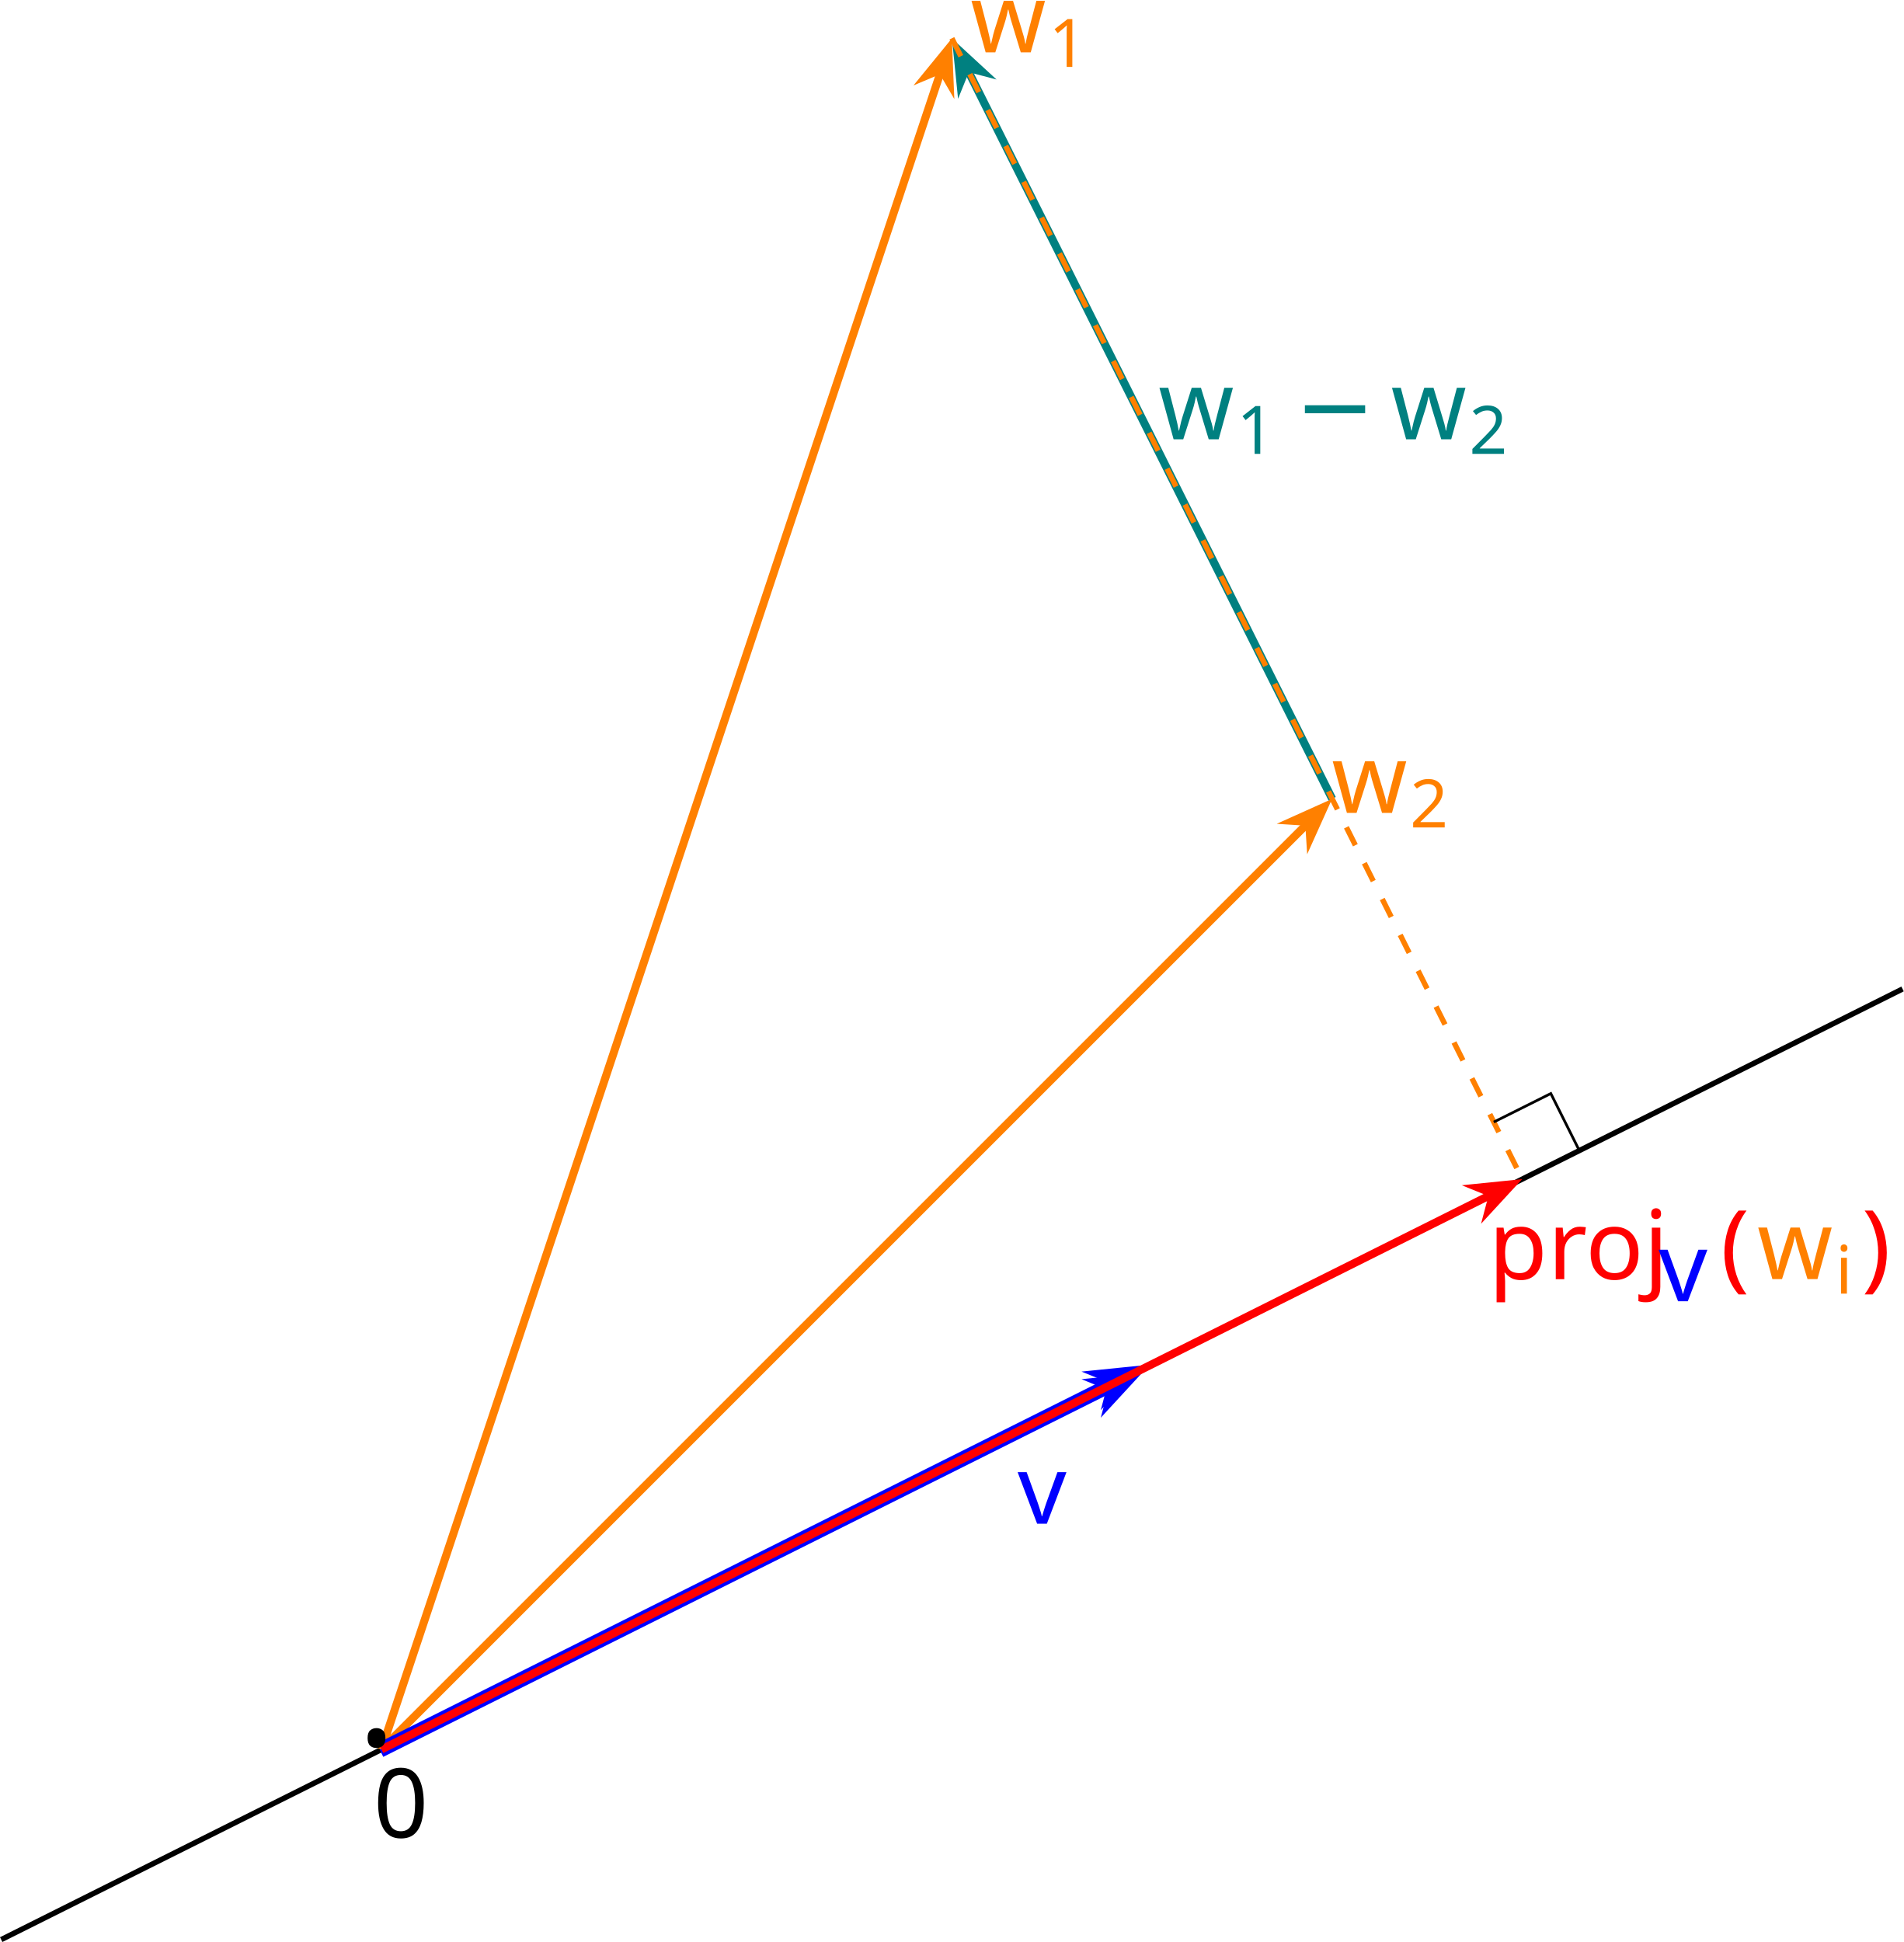
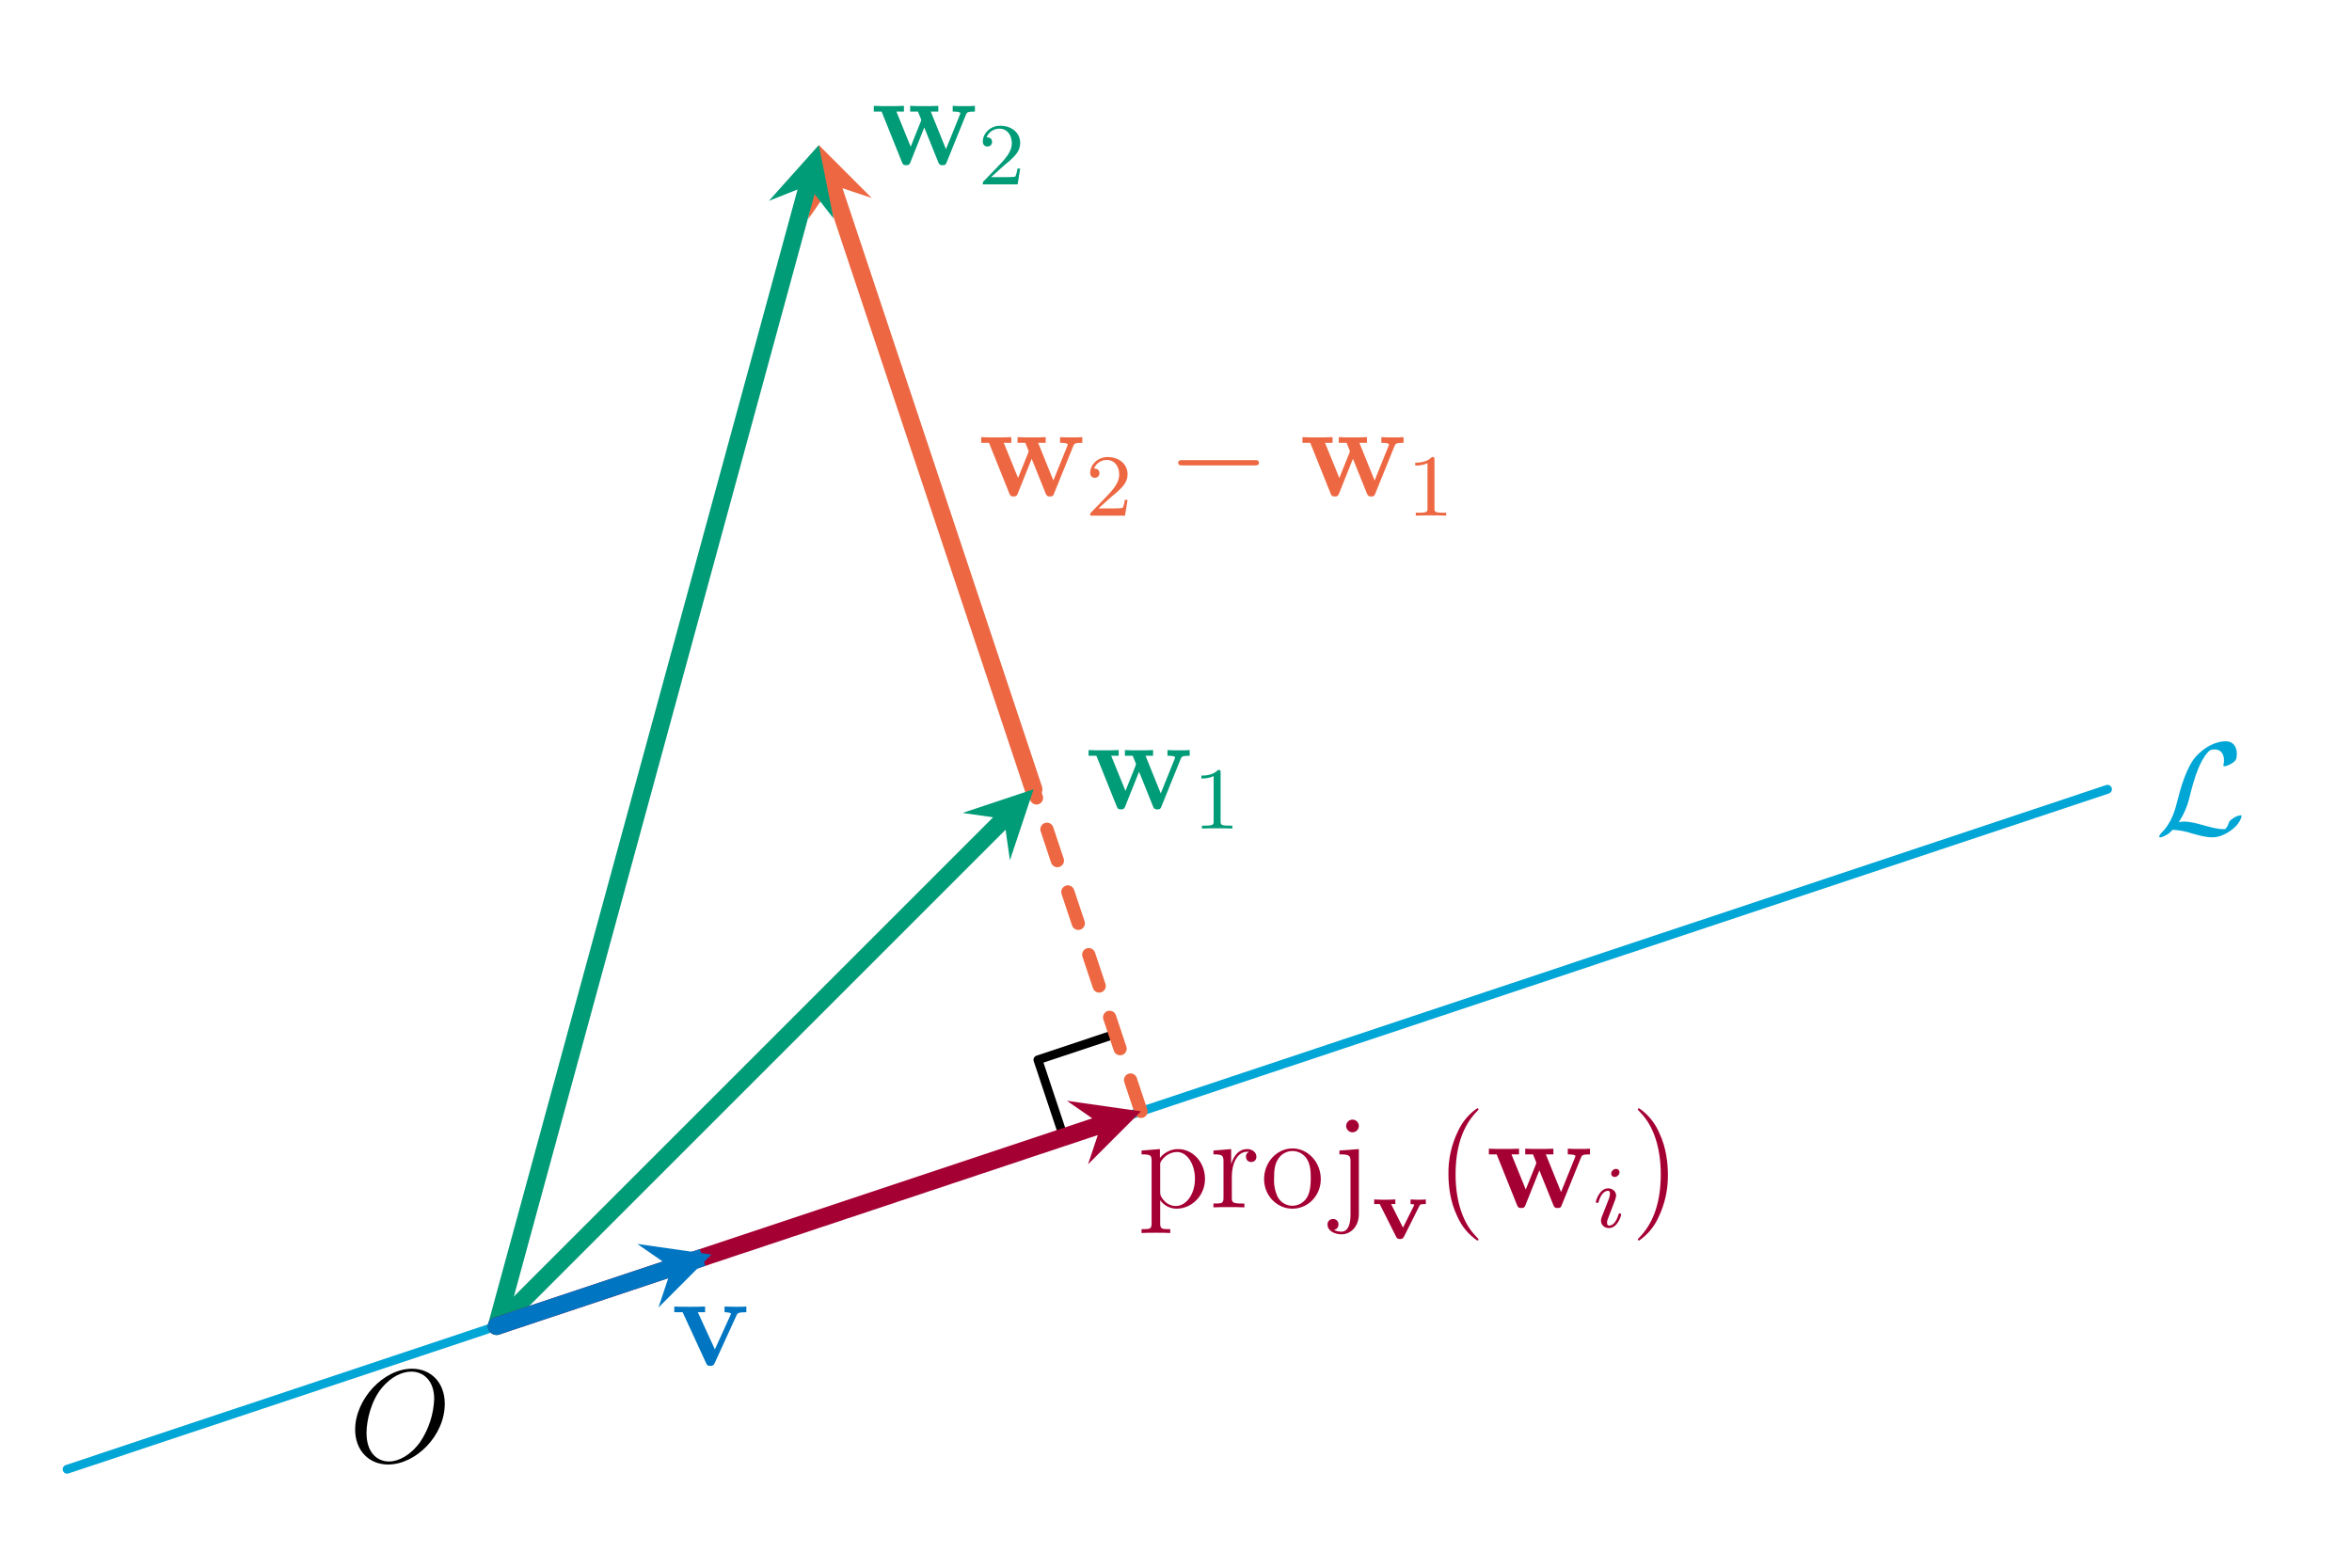
- <svg xmlns="http://www.w3.org/2000/svg" viewBox="0 0 378.433 386.045" height="386.045" width="378.433" xml:space="preserve" id="svg2" version="1.1">
-   <defs id="defs6" />
-   <g transform="matrix(1.333333,0,0,-1.333333,-138.9042,907.5807)" id="g10">
-     <g transform="translate(161.05,419.855)" id="g12">
-       <g id="g14">
-         <g id="g16">
-           <g id="g18">
-             <path id="path20" style="fill:none;stroke:#000000;stroke-width:0.797;stroke-linecap:butt;stroke-linejoin:miter;stroke-miterlimit:10;stroke-dasharray:none;stroke-opacity:1" d="m -56.694,-28.347 283.468,141.734" />
-           </g>
-           <g id="g22">
-             <path id="path24" style="fill:none;stroke:#ff8000;stroke-width:1.196;stroke-linecap:butt;stroke-linejoin:miter;stroke-miterlimit:10;stroke-dasharray:none;stroke-opacity:1" d="M 0,0 138.088,138.088" />
-             <g transform="matrix(0.7071,0.7071,-0.7071,0.7071,135.8165,135.8165)" id="g26">
-               <g id="g28">
-                 <path id="path30" style="fill:#ff8000;fill-opacity:1;fill-rule:nonzero;stroke:#ff8000;stroke-width:1.196;stroke-linecap:butt;stroke-linejoin:miter;stroke-miterlimit:10;stroke-dasharray:none;stroke-opacity:1" d="M 6.666,0 1.93,1.796 3.511,0 1.93,-1.796 Z" />
-               </g>
-             </g>
-           </g>
-           <g id="g32">
-             <path id="path34" style="fill:none;stroke:#ff8000;stroke-width:1.196;stroke-linecap:butt;stroke-linejoin:miter;stroke-miterlimit:10;stroke-dasharray:none;stroke-opacity:1" d="M 0,0 83.41,250.229" />
-             <g transform="matrix(0.31621,0.94864,-0.94864,0.31621,82.39418,247.1824)" id="g36">
-               <g id="g38">
-                 <path id="path40" style="fill:#ff8000;fill-opacity:1;fill-rule:nonzero;stroke:#ff8000;stroke-width:1.196;stroke-linecap:butt;stroke-linejoin:miter;stroke-miterlimit:10;stroke-dasharray:none;stroke-opacity:1" d="M 6.666,0 1.93,1.796 3.511,0 1.93,-1.796 Z" />
-               </g>
-             </g>
-           </g>
-           <g id="g42">
-             <path id="path44" style="fill:none;stroke:#008080;stroke-width:1.196;stroke-linecap:butt;stroke-linejoin:miter;stroke-miterlimit:10;stroke-dasharray:none;stroke-opacity:1" d="M 141.734,141.734 87.346,250.509" />
-             <g transform="matrix(-0.44717,0.89436,-0.89436,-0.44717,88.78268,247.6366)" id="g46">
-               <g id="g48">
-                 <path id="path50" style="fill:#008080;fill-opacity:1;fill-rule:nonzero;stroke:#008080;stroke-width:1.196;stroke-linecap:butt;stroke-linejoin:miter;stroke-miterlimit:10;stroke-dasharray:none;stroke-opacity:1" d="M 6.666,0 1.93,1.796 3.511,0 1.93,-1.796 Z" />
-               </g>
-             </g>
-           </g>
-           <g id="g52">
-             <path id="path54" style="fill:none;stroke:#ff8000;stroke-width:0.797;stroke-linecap:butt;stroke-linejoin:miter;stroke-miterlimit:10;stroke-dasharray:2.989, 2.989;stroke-dashoffset:0;stroke-opacity:1" d="M 85.04,255.121 170.081,85.04" />
-           </g>
-           <g id="g56">
-             <path id="path58" style="fill:none;stroke:#0000ff;stroke-width:1.196;stroke-linecap:butt;stroke-linejoin:miter;stroke-miterlimit:10;stroke-dasharray:none;stroke-opacity:1" d="M 0,-0.567 108.775,53.821" />
-             <g transform="matrix(0.89436,0.44717,-0.44717,0.89436,105.9026,52.3843)" id="g60">
-               <g id="g62">
-                 <path id="path64" style="fill:#0000ff;fill-opacity:1;fill-rule:nonzero;stroke:#0000ff;stroke-width:1.196;stroke-linecap:butt;stroke-linejoin:miter;stroke-miterlimit:10;stroke-dasharray:none;stroke-opacity:1" d="M 6.666,0 1.93,1.796 3.511,0 1.93,-1.796 Z" />
-               </g>
-             </g>
-           </g>
-           <g id="g66">
-             <path id="path68" style="fill:none;stroke:#0000ff;stroke-width:1.196;stroke-linecap:butt;stroke-linejoin:miter;stroke-miterlimit:10;stroke-dasharray:none;stroke-opacity:1" d="M 0,0.567 108.775,54.955" />
-             <g transform="matrix(0.89436,0.44717,-0.44717,0.89436,105.9026,53.5184)" id="g70">
-               <g id="g72">
-                 <path id="path74" style="fill:#0000ff;fill-opacity:1;fill-rule:nonzero;stroke:#0000ff;stroke-width:1.196;stroke-linecap:butt;stroke-linejoin:miter;stroke-miterlimit:10;stroke-dasharray:none;stroke-opacity:1" d="M 6.666,0 1.93,1.796 3.511,0 1.93,-1.796 Z" />
-               </g>
-             </g>
-           </g>
-           <g id="g76">
-             <path id="path78" style="fill:none;stroke:#ff0000;stroke-width:1.196;stroke-linecap:butt;stroke-linejoin:miter;stroke-miterlimit:10;stroke-dasharray:none;stroke-opacity:1" d="M 0,0 165.469,82.734" />
-             <g transform="matrix(0.89436,0.44717,-0.44717,0.89436,162.5962,81.29817)" id="g80">
-               <g id="g82">
-                 <path id="path84" style="fill:#ff0000;fill-opacity:1;fill-rule:nonzero;stroke:#ff0000;stroke-width:1.196;stroke-linecap:butt;stroke-linejoin:miter;stroke-miterlimit:10;stroke-dasharray:none;stroke-opacity:1" d="M 6.666,0 1.93,1.796 3.511,0 1.93,-1.796 Z" />
-               </g>
-             </g>
-           </g>
-           <path id="path86" style="fill:none;stroke:#000000;stroke-width:0.399;stroke-linecap:butt;stroke-linejoin:miter;stroke-miterlimit:10;stroke-dasharray:none;stroke-opacity:1" d="m 178.585,89.292 -4.252,8.504 -8.504,-4.252" />
-           <g id="g88">
-             <g id="g90">
-               <g transform="translate(94.842,33.662)" id="g92">
-                 <g id="g94">
-                   <g transform="translate(-255.892,-453.517)" id="g96">
-                     <text id="text100" style="font-variant:normal;font-weight:normal;font-size:14.346px;font-family:CMBX12;-inkscape-font-specification:CMBX12;writing-mode:lr-tb;fill:#0000ff;fill-opacity:1;fill-rule:nonzero;stroke:none" transform="matrix(1,0,0,-1,255.892,453.517)">
-                       <tspan id="tspan98" y="0" x="0">v</tspan>
-                     </text>
-                     <g transform="translate(255.892,453.517)" id="g102" />
-                   </g>
-                 </g>
-                 <g transform="translate(-94.842,-33.662)" id="g104" />
-               </g>
-             </g>
-           </g>
-           <g id="g106">
-             <g id="g108">
-               <g transform="translate(141.668,139.62)" id="g110">
-                 <g id="g112">
-                   <g transform="translate(-302.718,-559.475)" id="g114">
-                     <text id="text118" style="font-variant:normal;font-weight:normal;font-size:14.346px;font-family:CMBX12;-inkscape-font-specification:CMBX12;writing-mode:lr-tb;fill:#ff8000;fill-opacity:1;fill-rule:nonzero;stroke:none" transform="matrix(1,0,0,-1,302.718,559.475)">
-                       <tspan id="tspan116" y="0" x="0">w</tspan>
-                     </text>
-                     <text id="text122" style="font-variant:normal;font-weight:normal;font-size:9.963px;font-family:CMR10;-inkscape-font-specification:CMR10;writing-mode:lr-tb;fill:#ff8000;fill-opacity:1;fill-rule:nonzero;stroke:none" transform="matrix(1,0,0,-1,314.375,557.323)">
-                       <tspan id="tspan120" y="0" x="0">2</tspan>
-                     </text>
-                     <g transform="translate(302.718,559.475)" id="g124" />
-                   </g>
-                 </g>
-                 <g transform="translate(-141.668,-139.62)" id="g126" />
-               </g>
-             </g>
-           </g>
-           <g id="g128">
-             <g id="g130">
-               <g transform="translate(115.829,195.316)" id="g132">
-                 <g id="g134">
-                   <g transform="translate(-276.879,-615.171)" id="g136">
-                     <text id="text140" style="font-variant:normal;font-weight:normal;font-size:14.346px;font-family:CMBX12;-inkscape-font-specification:CMBX12;writing-mode:lr-tb;fill:#008080;fill-opacity:1;fill-rule:nonzero;stroke:none" transform="matrix(1,0,0,-1,276.879,615.171)">
-                       <tspan id="tspan138" y="0" x="0">w</tspan>
-                     </text>
-                     <text id="text144" style="font-variant:normal;font-weight:normal;font-size:9.963px;font-family:CMR10;-inkscape-font-specification:CMR10;writing-mode:lr-tb;fill:#008080;fill-opacity:1;fill-rule:nonzero;stroke:none" transform="matrix(1,0,0,-1,288.536,613.019)">
-                       <tspan id="tspan142" y="0" x="0">1</tspan>
-                     </text>
-                     <text id="text148" style="font-variant:normal;font-weight:normal;font-size:14.346px;font-family:CMSY10;-inkscape-font-specification:CMSY10;writing-mode:lr-tb;fill:#008080;fill-opacity:1;fill-rule:nonzero;stroke:none" transform="matrix(1,0,0,-1,297.203,615.171)">
-                       <tspan id="tspan146" y="0" x="0">−</tspan>
-                     </text>
-                     <text id="text152" style="font-variant:normal;font-weight:normal;font-size:14.346px;font-family:CMBX12;-inkscape-font-specification:CMBX12;writing-mode:lr-tb;fill:#008080;fill-opacity:1;fill-rule:nonzero;stroke:none" transform="matrix(1,0,0,-1,311.549,615.171)">
-                       <tspan id="tspan150" y="0" x="0">w</tspan>
-                     </text>
-                     <text id="text156" style="font-variant:normal;font-weight:normal;font-size:9.963px;font-family:CMR10;-inkscape-font-specification:CMR10;writing-mode:lr-tb;fill:#008080;fill-opacity:1;fill-rule:nonzero;stroke:none" transform="matrix(1,0,0,-1,323.206,613.019)">
-                       <tspan id="tspan154" y="0" x="0">2</tspan>
-                     </text>
-                     <g transform="translate(276.879,615.171)" id="g158" />
-                   </g>
-                 </g>
-                 <g transform="translate(-115.829,-195.316)" id="g160" />
-               </g>
-             </g>
-           </g>
-           <g id="g162">
-             <g id="g164">
-               <g transform="translate(87.81,253.006)" id="g166">
-                 <g id="g168">
-                   <g transform="translate(-248.86,-672.861)" id="g170">
-                     <text id="text174" style="font-variant:normal;font-weight:normal;font-size:14.346px;font-family:CMBX12;-inkscape-font-specification:CMBX12;writing-mode:lr-tb;fill:#ff8000;fill-opacity:1;fill-rule:nonzero;stroke:none" transform="matrix(1,0,0,-1,248.86,672.861)">
-                       <tspan id="tspan172" y="0" x="0">w</tspan>
-                     </text>
-                     <text id="text178" style="font-variant:normal;font-weight:normal;font-size:9.963px;font-family:CMR10;-inkscape-font-specification:CMR10;writing-mode:lr-tb;fill:#ff8000;fill-opacity:1;fill-rule:nonzero;stroke:none" transform="matrix(1,0,0,-1,260.516,670.709)">
-                       <tspan id="tspan176" y="0" x="0">1</tspan>
-                     </text>
-                     <g transform="translate(248.86,672.861)" id="g180" />
-                   </g>
-                 </g>
-                 <g transform="translate(-87.81,-253.006)" id="g182" />
-               </g>
-             </g>
-           </g>
-           <g id="g184">
-             <g id="g186">
-               <g transform="translate(165.033,70.114)" id="g188">
-                 <g id="g190">
-                   <g transform="translate(-326.083,-489.969)" id="g192">
-                     <text id="text196" style="font-variant:normal;font-weight:normal;font-size:14.346px;font-family:CMR12;-inkscape-font-specification:CMR12;writing-mode:lr-tb;fill:#ff0000;fill-opacity:1;fill-rule:nonzero;stroke:none" transform="matrix(1,0,0,-1,326.083,489.969)">
-                       <tspan id="tspan194" y="0" x="0 7.804 13.267 21.066">proj</tspan>
-                     </text>
-                     <text id="text200" style="font-variant:normal;font-weight:normal;font-size:14.346px;font-family:CMBX12;-inkscape-font-specification:CMBX12;writing-mode:lr-tb;fill:#0000ff;fill-opacity:1;fill-rule:nonzero;stroke:none" transform="matrix(1,0,0,-1,351.446,486.681)">
-                       <tspan id="tspan198" y="0" x="0">v</tspan>
-                     </text>
-                     <text id="text204" style="font-variant:normal;font-weight:normal;font-size:14.346px;font-family:CMR12;-inkscape-font-specification:CMR12;writing-mode:lr-tb;fill:#ff0000;fill-opacity:1;fill-rule:nonzero;stroke:none" transform="matrix(1,0,0,-1,360.686,489.969)">
-                       <tspan id="tspan202" y="0" x="0">(</tspan>
-                     </text>
-                     <text id="text208" style="font-variant:normal;font-weight:normal;font-size:14.346px;font-family:CMBX12;-inkscape-font-specification:CMBX12;writing-mode:lr-tb;fill:#ff8000;fill-opacity:1;fill-rule:nonzero;stroke:none" transform="matrix(1,0,0,-1,366.149,489.969)">
-                       <tspan id="tspan206" y="0" x="0">w</tspan>
-                     </text>
-                     <text id="text212" style="font-variant:normal;font-weight:normal;font-size:9.963px;font-family:CMMI10;-inkscape-font-specification:CMMI10;writing-mode:lr-tb;fill:#ff8000;fill-opacity:1;fill-rule:nonzero;stroke:none" transform="matrix(1,0,0,-1,377.805,487.817)">
-                       <tspan id="tspan210" y="0" x="0">i</tspan>
-                     </text>
-                     <text id="text216" style="font-variant:normal;font-weight:normal;font-size:14.346px;font-family:CMR12;-inkscape-font-specification:CMR12;writing-mode:lr-tb;fill:#ff0000;fill-opacity:1;fill-rule:nonzero;stroke:none" transform="matrix(1,0,0,-1,381.735,489.969)">
-                       <tspan id="tspan214" y="0" x="0">)</tspan>
-                     </text>
-                     <g transform="translate(326.083,489.969)" id="g218" />
-                   </g>
-                 </g>
-                 <g transform="translate(-165.033,-70.114)" id="g220" />
-               </g>
-             </g>
-           </g>
-           <g id="g222">
-             <g id="g224">
-               <g transform="translate(-2.989,-2.657)" id="g226">
-                 <g id="g228">
-                   <g transform="translate(-158.061,-417.198)" id="g230">
-                     <text id="text234" style="font-variant:normal;font-weight:normal;font-size:11.955px;font-family:CMSY10;-inkscape-font-specification:CMSY10;writing-mode:lr-tb;fill:#000000;fill-opacity:1;fill-rule:nonzero;stroke:none" transform="matrix(1,0,0,-1,158.061,417.198)">
-                       <tspan id="tspan232" y="0" x="0">•</tspan>
-                     </text>
-                     <g transform="translate(158.061,417.198)" id="g236" />
-                   </g>
-                 </g>
-                 <g transform="translate(2.989,2.657)" id="g238" />
-               </g>
-             </g>
-           </g>
-           <g id="g240">
-             <g id="g242">
-               <g transform="translate(-1.2,-13.127)" id="g244">
-                 <g id="g246">
-                   <g transform="translate(-159.85,-406.728)" id="g248">
-                     <text id="text252" style="font-variant:normal;font-weight:normal;font-size:14.346px;font-family:CMBX12;-inkscape-font-specification:CMBX12;writing-mode:lr-tb;fill:#000000;fill-opacity:1;fill-rule:nonzero;stroke:none" transform="matrix(1,0,0,-1,159.85,406.728)">
-                       <tspan id="tspan250" y="0" x="0">0</tspan>
-                     </text>
-                     <g transform="translate(159.85,406.728)" id="g254" />
-                   </g>
-                 </g>
-                 <g transform="translate(1.2,13.127)" id="g256" />
-               </g>
-             </g>
-           </g>
-         </g>
-       </g>
-     </g>
-   </g>
+ <svg xmlns="http://www.w3.org/2000/svg" xmlns:xlink="http://www.w3.org/1999/xlink" width="283.647" height="189.08" viewBox="0 0 212.735 141.81">
+   <path stroke-width=".797" stroke-linecap="round" stroke-linejoin="round" fill="none" stroke="#000" d="m96.208 102.873-2.331-6.994 6.993-2.33" />
+   <path stroke-width=".797" stroke-linecap="round" stroke-miterlimit="10" fill="none" stroke="#00a6d6" d="m6.068 132.92 7.69-2.564 7.69-2.563 7.69-2.563 7.69-2.563 7.689-2.564 7.69-2.563 7.69-2.563 7.689-2.563 7.69-2.563 7.69-2.564 7.689-2.563 7.69-2.563 7.69-2.563 7.689-2.563 7.69-2.564 7.69-2.563 7.69-2.563 7.689-2.564 7.69-2.563 7.69-2.563 7.689-2.563 7.69-2.563 7.69-2.563 7.689-2.564" />
+   <symbol id="a">
+     <path d="M.149.115a.602.602 0 0 1 .084.201c.035.138.073.258.135.327.012.013.02.022.052.022.069 0 .071-.069.071-.083C.491.564.486.55.486.545c0-.007.006-.007.007-.007.016 0 .043.011.068.029.018.014.027.024.027.065C.588.686.56.727.504.727.472.727.384.719.286.62.206.538.159.358.14.283.122.214.114.183.084.123A.445.445 0 0 0 .037.054C.01.029 0 .011 0 .006 0 .004.002 0 .009 0 .013 0 .034.004.06.021c.017.01.019.012.042.036A.529.529 0 0 0 .25.029C.301.015.352 0 .403 0c.081 0 .163.061.195.105.02.027.026.052.026.055 0 .007-.006.007-.007.007A.119.119 0 0 1 .56.144C.533.127.531.121.525.104.52.088.514.08.51.074.502.062.501.062.486.062.438.062.388.077.322.095.294.103.239.119.189.119a.181.181 0 0 1-.04-.004z" />
+   </symbol>
+   <use xlink:href="#a" transform="matrix(11.9552 0 0 -11.9552 195.289 75.751)" fill="#00a6d6" />
+   <path stroke-width="1.196" stroke-linecap="round" stroke-dasharray="2.989,2.989" stroke-miterlimit="10" fill="none" stroke="#ed6842" d="m103.201 100.542-9.713-29.14" />
+   <path stroke-width="1.594" stroke-linecap="round" stroke-miterlimit="10" fill="none" stroke="#ed6842" d="m93.488 71.402-18.23-54.688" />
+   <path d="m74.061 13.122-.957 6.704 2.155-3.112 3.59 1.197" fill="#ed6842" />
+   <symbol id="b">
+     <path d="M.697.382c.007.017.01.024.068.024v.043C.736.447.723.447.687.447c-.041 0-.054 0-.09.002V.406c.009 0 .058 0 .058-.013L.651.381.546.121.431.406h.057v.043C.464.447.405.447.378.447c-.051 0-.053 0-.103.002V.406h.059a.624.624 0 0 1 .012-.03.189.189 0 0 0 .013-.035L.355.329.279.14.171.406h.057v.043C.205.447.137.447.11.447c-.032 0-.08 0-.11.002V.406h.059L.212.025C.219.007.223 0 .245 0c.011 0 .023 0 .031.02l.106.265.106-.263C.497 0 .508 0 .52 0c.022 0 .025.006.032.024l.145.358z" />
+   </symbol>
+   <use xlink:href="#b" transform="matrix(11.9552 0 0 -11.9552 88.747 44.914)" fill="#ed6842" />
+   <symbol id="c">
+     <path d="M.229.204c.016.015.058.048.074.062.062.057.121.112.121.203 0 .119-.1.196-.225.196C.079.665 0 .574 0 .485 0 .436.039.429.053.429c.021 0 .052.015.052.053 0 .052-.05.052-.062.052a.155.155 0 0 0 .145.098C.281.632.329.553.329.469.329.365.256.289.138.168L.012.038C0 .027 0 .025 0 0h.395l.029.179H.393A.316.316 0 0 0 .37.09C.364.082.288.082.272.082H.094l.135.122z" />
+   </symbol>
+   <use xlink:href="#c" transform="matrix(7.9701 0 0 -7.9701 98.607 46.647)" fill="#ed6842" />
+   <symbol id="d">
+     <path d="M.576 0c.017 0 .035 0 .035.02S.593.04.576.04H.035C.018.04 0 .04 0 .02S.018 0 .035 0h.541z" />
+   </symbol>
+   <use xlink:href="#d" transform="matrix(11.9552 0 0 -11.9552 106.566 42.104)" fill="#ed6842" />
+   <use xlink:href="#b" transform="matrix(11.9552 0 0 -11.9552 117.804 44.914)" fill="#ed6842" />
+   <symbol id="e">
+     <path d="M.218.637c0 .027-.002.028-.029.028C.148.625.095.601 0 .601V.568c.027 0 .081 0 .139.027V.082C.139.045.136.033.041.033H.006V0c.041.003.127.003.172.003C.223.003.31.003.351 0v.033H.316C.221.033.218.045.218.082v.555z" />
+   </symbol>
+   <use xlink:href="#e" transform="matrix(7.9701 0 0 -7.9701 128.008 46.647)" fill="#ed6842" />
+   <path stroke-width="1.594" stroke-linecap="round" stroke-miterlimit="10" fill="none" stroke="#009b77" d="m44.922 119.968 45.89-45.89" />
+   <path d="m93.488 71.402-6.425 2.142 3.748.535.535 3.748" fill="#009b77" />
+   <use xlink:href="#b" transform="matrix(11.9552 0 0 -11.9552 98.46 73.223)" fill="#009b77" />
+   <use xlink:href="#e" transform="matrix(7.9701 0 0 -7.9701 108.664 74.956)" fill="#009b77" />
+   <path stroke-width="1.594" stroke-linecap="round" stroke-miterlimit="10" fill="none" stroke="#009b77" d="M44.922 119.968 73.065 16.774" />
+   <path d="m74.061 13.122-4.515 5.047 3.52-1.395 2.324 2.989" fill="#009b77" />
+   <use xlink:href="#b" transform="matrix(11.9552 0 0 -11.9552 79.034 14.944)" fill="#009b77" />
+   <use xlink:href="#c" transform="matrix(7.9701 0 0 -7.9701 88.894 16.677)" fill="#009b77" />
+   <path stroke-width="1.594" stroke-linecap="round" stroke-miterlimit="10" fill="none" stroke="#a50034" d="m44.922 119.968 2.428-.809 2.428-.81 2.428-.809 2.429-.81 2.428-.809 2.428-.81 2.429-.809 2.428-.809 2.428-.81 2.429-.809 2.428-.81 2.428-.809 2.429-.81 2.428-.809 2.428-.809 2.429-.81 2.428-.809 2.428-.81 2.429-.809 2.428-.81 2.428-.809 2.429-.809 2.428-.81-1.163.388" />
+   <path d="m103.201 100.542-6.704-.958 3.113 2.155-1.197 3.591" fill="#a50034" />
+   <symbol id="f">
+     <path d="M.217.029c-.064 0-.076 0-.076.045v.174A.152.152 0 0 1 .264.184C.379.184.48.281.48.41.48.537.386.635.277.635.189.635.142.572.139.568v.067L0 .624V.595C.07.595.076.588.076.544v-.47C.076.029.065.029 0 .029V0c.026.002.08.002.108.002.029 0 .083 0 .109-.002v.029M.141.513c0 .019 0 .02.011.036.03.045.079.064.117.064C.344.613.404.522.404.41.404.291.336.204.259.204a.118.118 0 0 0-.08.032C.156.259.141.279.141.307v.206z" />
+   </symbol>
+   <symbol id="g">
+     <path d="M.139.233c0 .097.04.188.117.188L.27.42C.262.416.246.41.246.383c0-.029.023-.04.039-.04.02 0 .04.013.04.04 0 .03-.027.058-.07.058C.17.441.141.349.135.33H.134v.111L0 .43V.401C.068.401.076.394.076.345V.074C.076.029.065.029 0 .029V0c.028.002.083.002.113.002C.14.002.211.002.234 0v.029h-.02C.141.029.139.04.139.076v.157z" />
+   </symbol>
+   <symbol id="h">
+     <path d="M.429.224c0 .129-.098.232-.214.232C.095.456 0 .35 0 .224 0 .096.1 0 .214 0c.118 0 .215.098.215.224M.215.022a.127.127 0 0 0-.111.065.288.288 0 0 0-.028.146c0 .038 0 .099.031.144a.128.128 0 0 0 .215.002C.353.333.353.27.353.233c0-.035 0-.097-.026-.144A.13.13 0 0 0 .215.022z" />
+   </symbol>
+   <symbol id="i">
+     <path d="M.237.82A.048.048 0 1 1 .188.772c.03 0 .049.024.049.048M.09.634V.605C.165.605.174.598.174.549v-.4C.174.094.163.02.105.02.103.02.072.02.049.034c.026.005.034.024.034.041a.04.04 0 0 1-.041.041A.04.04 0 0 1 0 .074C0 .026.054 0 .106 0c.072 0 .131.062.131.153v.492L.09.634z" />
+   </symbol>
+   <use xlink:href="#f" transform="matrix(11.9552 0 0 -11.9552 103.252 111.545)" fill="#a50034" />
+   <use xlink:href="#g" transform="matrix(11.9552 0 0 -11.9552 109.755 109.226)" fill="#a50034" />
+   <use xlink:href="#h" transform="matrix(11.9552 0 0 -11.9552 114.334 109.346)" fill="#a50034" />
+   <use xlink:href="#i" transform="matrix(11.9552 0 0 -11.9552 120.073 111.665)" fill="#a50034" />
+   <symbol id="j">
+     <path d="M.513.376c.008.016.011.021.073.021v.052C.548.446.546.446.503.446c-.007 0-.06 0-.09.003V.397C.439.397.446.394.456.389L.45.376.327.129.192.397H.24v.052C.179.446.168.446.117.446c-.032 0-.074 0-.117.003V.397h.063L.248.028C.257.011.262 0 .293 0c.016 0 .032 0 .046.028l.174.348z" />
+   </symbol>
+   <use xlink:href="#j" transform="matrix(7.9701 0 0 -7.9701 124.292 112.089)" fill="#a50034" />
+   <symbol id="k">
+     <path d="M.227.008c0 .003 0 .005-.017.022C.11.131.054.296.054.5c0 .194.047.361.163.479.01.009.01.011.01.014 0 .006-.005.008-.009.008a.42.42 0 0 1-.144-.17A.713.713 0 0 1 0 .5C0 .411.014.292.066.185A.426.426 0 0 1 .218 0c.004 0 .009.002.009.008z" />
+   </symbol>
+   <use xlink:href="#k" transform="matrix(11.9552 0 0 -11.9552 131.01 112.227)" fill="#a50034" />
+   <use xlink:href="#b" transform="matrix(11.9552 0 0 -11.9552 134.667 109.286)" fill="#a50034" />
+   <symbol id="l">
+     <path d="M.268.634c0 .022-.016.038-.039.038C.203.672.174.648.174.618.174.596.19.58.213.58c.026 0 .055.024.055.054M.122.267.068.129C.063.114.058.102.058.085.058.036.096 0 .149 0c.097 0 .138.14.138.153 0 .01-.008.013-.015.013C.26.166.258.159.255.149.232.069.191.028.151.028.139.028.127.033.127.06c0 .024.007.042.02.073l.031.081.031.081A.263.263 0 0 1 .23.366c0 .05-.04.085-.091.085C.042.451 0 .311 0 .298 0 .289.007.285.015.285c.013 0 .014.006.017.016.028.095.074.122.104.122C.15.423.16.418.16.39A.16.16 0 0 0 .149.336L.122.267z" />
+   </symbol>
+   <use xlink:href="#l" transform="matrix(7.9701 0 0 -7.9701 144.344 111.1)" fill="#a50034" />
+   <symbol id="m">
+     <path d="M.227.5c0 .076-.01.2-.066.316a.426.426 0 0 1-.152.185C.005 1.001 0 .999 0 .993 0 .99 0 .988.017.971.117.87.173.705.173.501.173.307.126.14.01.022 0 .013 0 .011 0 .008 0 .002.005 0 .009 0a.42.42 0 0 1 .144.17.72.72 0 0 1 .074.33z" />
+   </symbol>
+   <use xlink:href="#m" transform="matrix(11.9552 0 0 -11.9552 148.145 112.227)" fill="#a50034" />
+   <path stroke-width="1.594" stroke-linecap="round" stroke-miterlimit="10" fill="none" stroke="#0076c2" d="m44.922 119.968.809-.27.81-.27.809-.269.81-.27.809-.27.81-.27.808-.27.81-.269.81-.27.809-.27.81-.27.809-.27.81-.269.809-.27.809-.27.81-.27.809-.27.81-.269.809-.27.81-.27.809-.27.809-.27.81-.27-2.783.928" />
+   <path d="m64.348 113.493-6.704-.958 3.112 2.155-1.197 3.592" fill="#0076c2" />
+   <symbol id="n">
+     <path d="M.471.383c.007.015.011.023.074.023v.043C.509.447.507.447.466.447L.38.449V.406C.407.406.429.401.429.394L.424.382.307.125.178.406h.055v.043C.21.447.14.447.113.447c-.029 0-.087 0-.113.002V.406h.063L.239.024C.248.005.25 0 .273 0c.016 0 .024.002.033.022l.165.361z" />
+   </symbol>
+   <use xlink:href="#n" transform="matrix(11.9552 0 0 -11.9552 60.99 123.566)" fill="#0076c2" />
+   <symbol id="o">
+     <path d="M.678.459C.678.624.57.725.43.725.216.725 0 .495 0 .264 0 .107.104 0 .249 0c.21 0 .429.219.429.459M.255.023c-.082 0-.169.06-.169.216 0 .091.033.24.115.34.073.088.157.124.224.124.088 0 .173-.064.173-.208A.631.631 0 0 0 .493.172C.42.07.329.023.255.023z" />
+   </symbol>
+   <use xlink:href="#o" transform="matrix(11.9552 0 0 -11.9552 32.123 132.49)" />
</svg>
